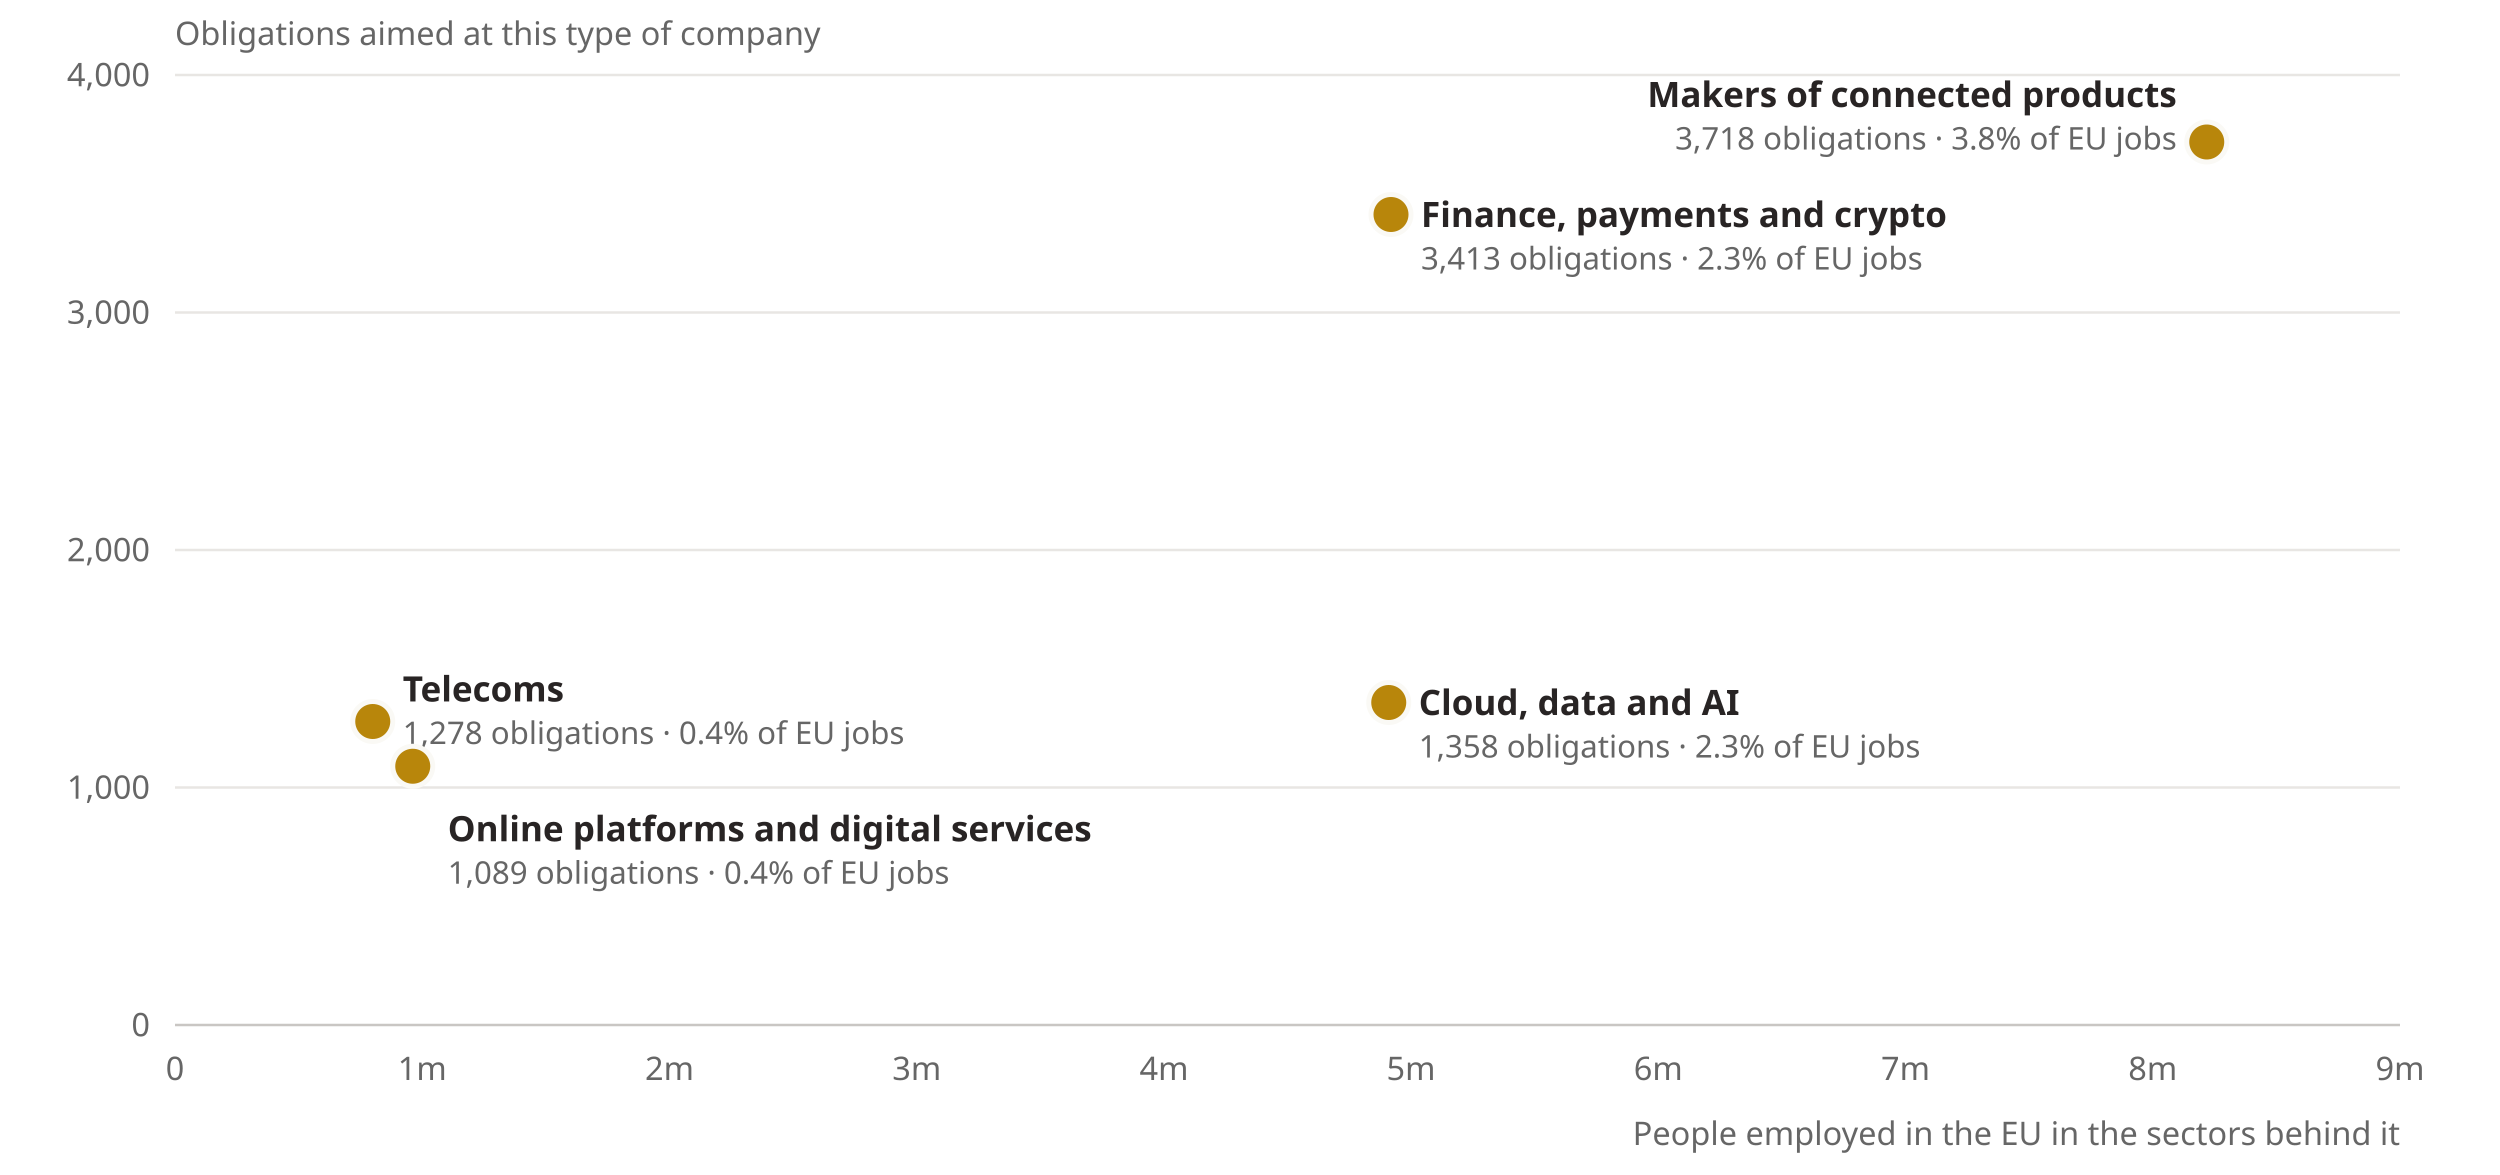
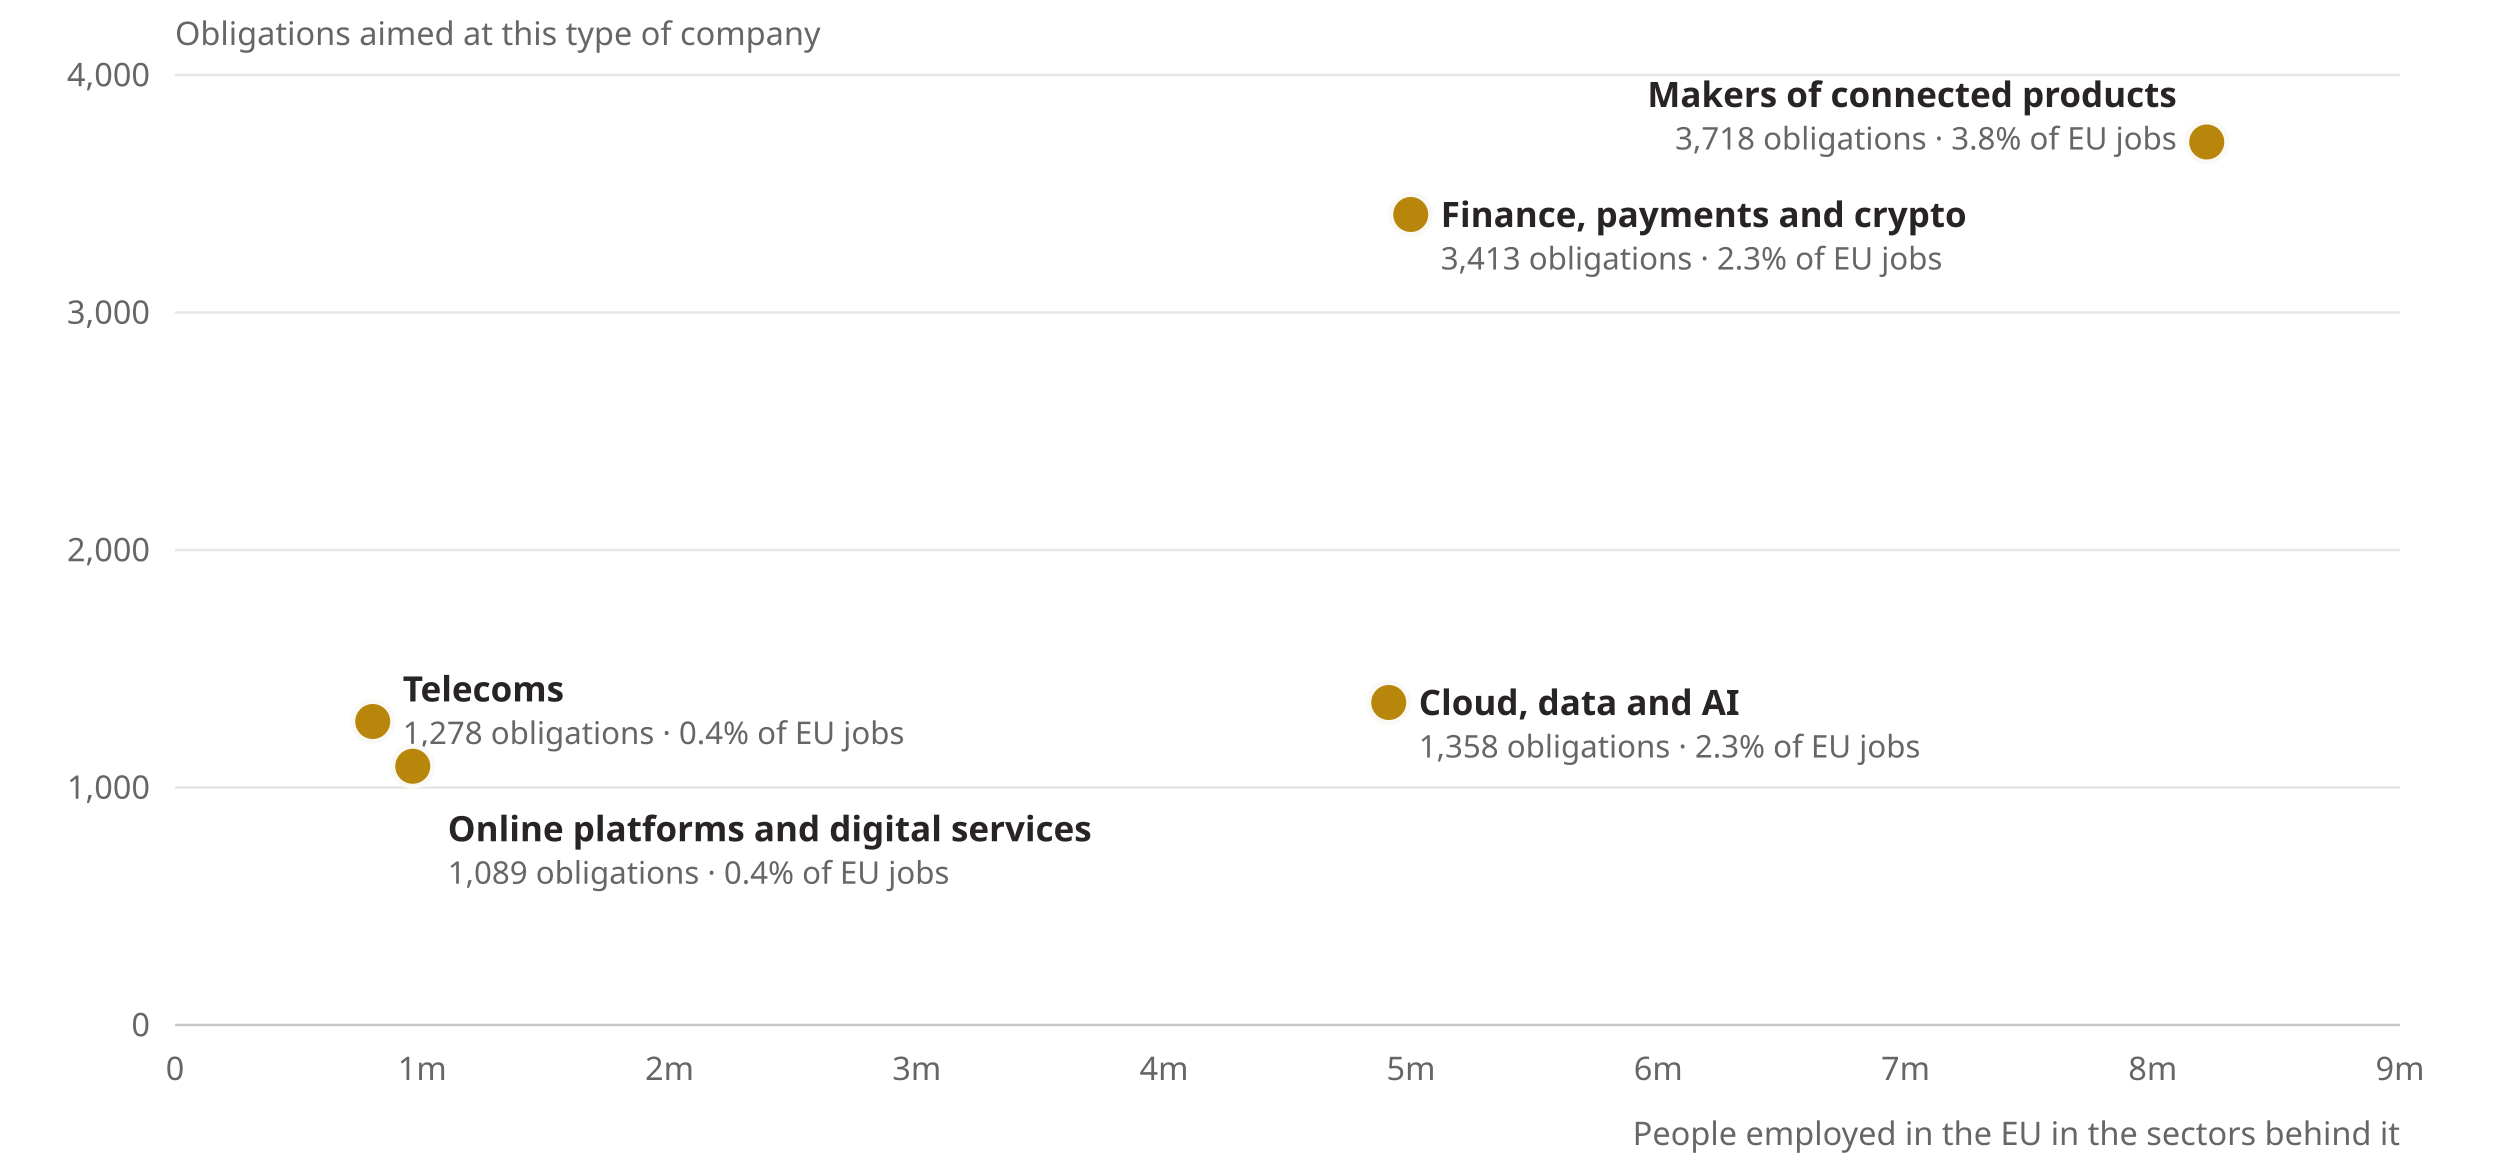
- <svg viewBox="0 0 1000 470" width="100%" role="img" aria-label="Obligations aimed at each type of company against people employed in the EU in its sectors: Telecoms 1,278 obligations, 0.8 million people; Finance, payments and crypto 3,413 obligations, 4.9 million people; Online platforms and digital services 1,089 obligations, 1.0 million people; Cloud, data and AI 1,358 obligations, 4.9 million people; Makers of connected products 3,718 obligations, 8.2 million people">
+ <svg viewBox="0 0 1000 470" width="100%" role="img" aria-label="Obligations aimed at each type of company against people employed in the EU in its sectors: Telecoms 1,278 obligations, 0.8 million people; Finance, payments and crypto 3,413 obligations, 5.0 million people; Online platforms and digital services 1,089 obligations, 1.0 million people; Cloud, data and AI 1,358 obligations, 4.9 million people; Makers of connected products 3,718 obligations, 8.2 million people">
  <line x1="70" x2="960" y1="410.0" y2="410.0" stroke="#C9C6C3" />
  <text x="60.0" y="414.5" text-anchor="end" font-family="DM Sans, sans-serif" font-size="13" fill="#666666">0</text>
  <line x1="70" x2="960" y1="315.0" y2="315.0" stroke="#E8E6E3" />
  <text x="60.0" y="319.5" text-anchor="end" font-family="DM Sans, sans-serif" font-size="13" fill="#666666">1,000</text>
  <line x1="70" x2="960" y1="220.0" y2="220.0" stroke="#E8E6E3" />
  <text x="60.0" y="224.5" text-anchor="end" font-family="DM Sans, sans-serif" font-size="13" fill="#666666">2,000</text>
  <line x1="70" x2="960" y1="125.0" y2="125.0" stroke="#E8E6E3" />
  <text x="60.0" y="129.5" text-anchor="end" font-family="DM Sans, sans-serif" font-size="13" fill="#666666">3,000</text>
  <line x1="70" x2="960" y1="30.0" y2="30.0" stroke="#E8E6E3" />
  <text x="60.0" y="34.5" text-anchor="end" font-family="DM Sans, sans-serif" font-size="13" fill="#666666">4,000</text>
  <text x="70.0" y="432.0" text-anchor="middle" font-family="DM Sans, sans-serif" font-size="13" fill="#666666">0</text>
  <text x="168.9" y="432.0" text-anchor="middle" font-family="DM Sans, sans-serif" font-size="13" fill="#666666">1m</text>
  <text x="267.8" y="432.0" text-anchor="middle" font-family="DM Sans, sans-serif" font-size="13" fill="#666666">2m</text>
  <text x="366.7" y="432.0" text-anchor="middle" font-family="DM Sans, sans-serif" font-size="13" fill="#666666">3m</text>
  <text x="465.6" y="432.0" text-anchor="middle" font-family="DM Sans, sans-serif" font-size="13" fill="#666666">4m</text>
  <text x="564.4" y="432.0" text-anchor="middle" font-family="DM Sans, sans-serif" font-size="13" fill="#666666">5m</text>
  <text x="663.3" y="432.0" text-anchor="middle" font-family="DM Sans, sans-serif" font-size="13" fill="#666666">6m</text>
  <text x="762.2" y="432.0" text-anchor="middle" font-family="DM Sans, sans-serif" font-size="13" fill="#666666">7m</text>
  <text x="861.1" y="432.0" text-anchor="middle" font-family="DM Sans, sans-serif" font-size="13" fill="#666666">8m</text>
  <text x="960.0" y="432.0" text-anchor="middle" font-family="DM Sans, sans-serif" font-size="13" fill="#666666">9m</text>
  <text x="70.0" y="18.0" text-anchor="start" font-family="DM Sans, sans-serif" font-size="13" fill="#666666">Obligations aimed at this type of company</text>
  <text x="960.0" y="458.0" text-anchor="end" font-family="DM Sans, sans-serif" font-size="13" fill="#666666">People employed in the EU in the sectors behind it</text>
  <circle cx="149.1" cy="288.6" r="8" fill="#B8860B" stroke="#FAF9F5" stroke-width="2" />
  <text x="161.1" y="280.6" text-anchor="start" font-family="DM Sans, sans-serif" font-size="14" fill="#282424" font-weight="600">Telecoms</text>
  <text x="161.1" y="297.6" text-anchor="start" font-family="DM Sans, sans-serif" font-size="12.5" fill="#666666">1,278 obligations · 0.4% of EU jobs</text>
-   <circle cx="556.4" cy="85.8" r="8" fill="#B8860B" stroke="#FAF9F5" stroke-width="2" />
-   <text x="568.4" y="90.8" text-anchor="start" font-family="DM Sans, sans-serif" font-size="14" fill="#282424" font-weight="600">Finance, payments and crypto</text>
-   <text x="568.4" y="107.8" text-anchor="start" font-family="DM Sans, sans-serif" font-size="12.5" fill="#666666">3,413 obligations · 2.3% of EU jobs</text>
+   <circle cx="564.3" cy="85.8" r="8" fill="#B8860B" stroke="#FAF9F5" stroke-width="2" />
+   <text x="576.3" y="90.8" text-anchor="start" font-family="DM Sans, sans-serif" font-size="14" fill="#282424" font-weight="600">Finance, payments and crypto</text>
+   <text x="576.3" y="107.8" text-anchor="start" font-family="DM Sans, sans-serif" font-size="12.5" fill="#666666">3,413 obligations · 2.3% of EU jobs</text>
  <circle cx="165.1" cy="306.5" r="8" fill="#B8860B" stroke="#FAF9F5" stroke-width="2" />
  <text x="179.1" y="336.5" text-anchor="start" font-family="DM Sans, sans-serif" font-size="14" fill="#282424" font-weight="600">Online platforms and digital services</text>
  <text x="179.1" y="353.5" text-anchor="start" font-family="DM Sans, sans-serif" font-size="12.5" fill="#666666">1,089 obligations · 0.4% of EU jobs</text>
  <circle cx="555.5" cy="281.0" r="8" fill="#B8860B" stroke="#FAF9F5" stroke-width="2" />
  <text x="567.5" y="286.0" text-anchor="start" font-family="DM Sans, sans-serif" font-size="14" fill="#282424" font-weight="600">Cloud, data and AI</text>
  <text x="567.5" y="303.0" text-anchor="start" font-family="DM Sans, sans-serif" font-size="12.5" fill="#666666">1,358 obligations · 2.3% of EU jobs</text>
  <circle cx="882.7" cy="56.8" r="8" fill="#B8860B" stroke="#FAF9F5" stroke-width="2" />
  <text x="870.7" y="42.8" text-anchor="end" font-family="DM Sans, sans-serif" font-size="14" fill="#282424" font-weight="600">Makers of connected products</text>
  <text x="870.7" y="59.8" text-anchor="end" font-family="DM Sans, sans-serif" font-size="12.5" fill="#666666">3,718 obligations · 3.8% of EU jobs</text>
</svg>
